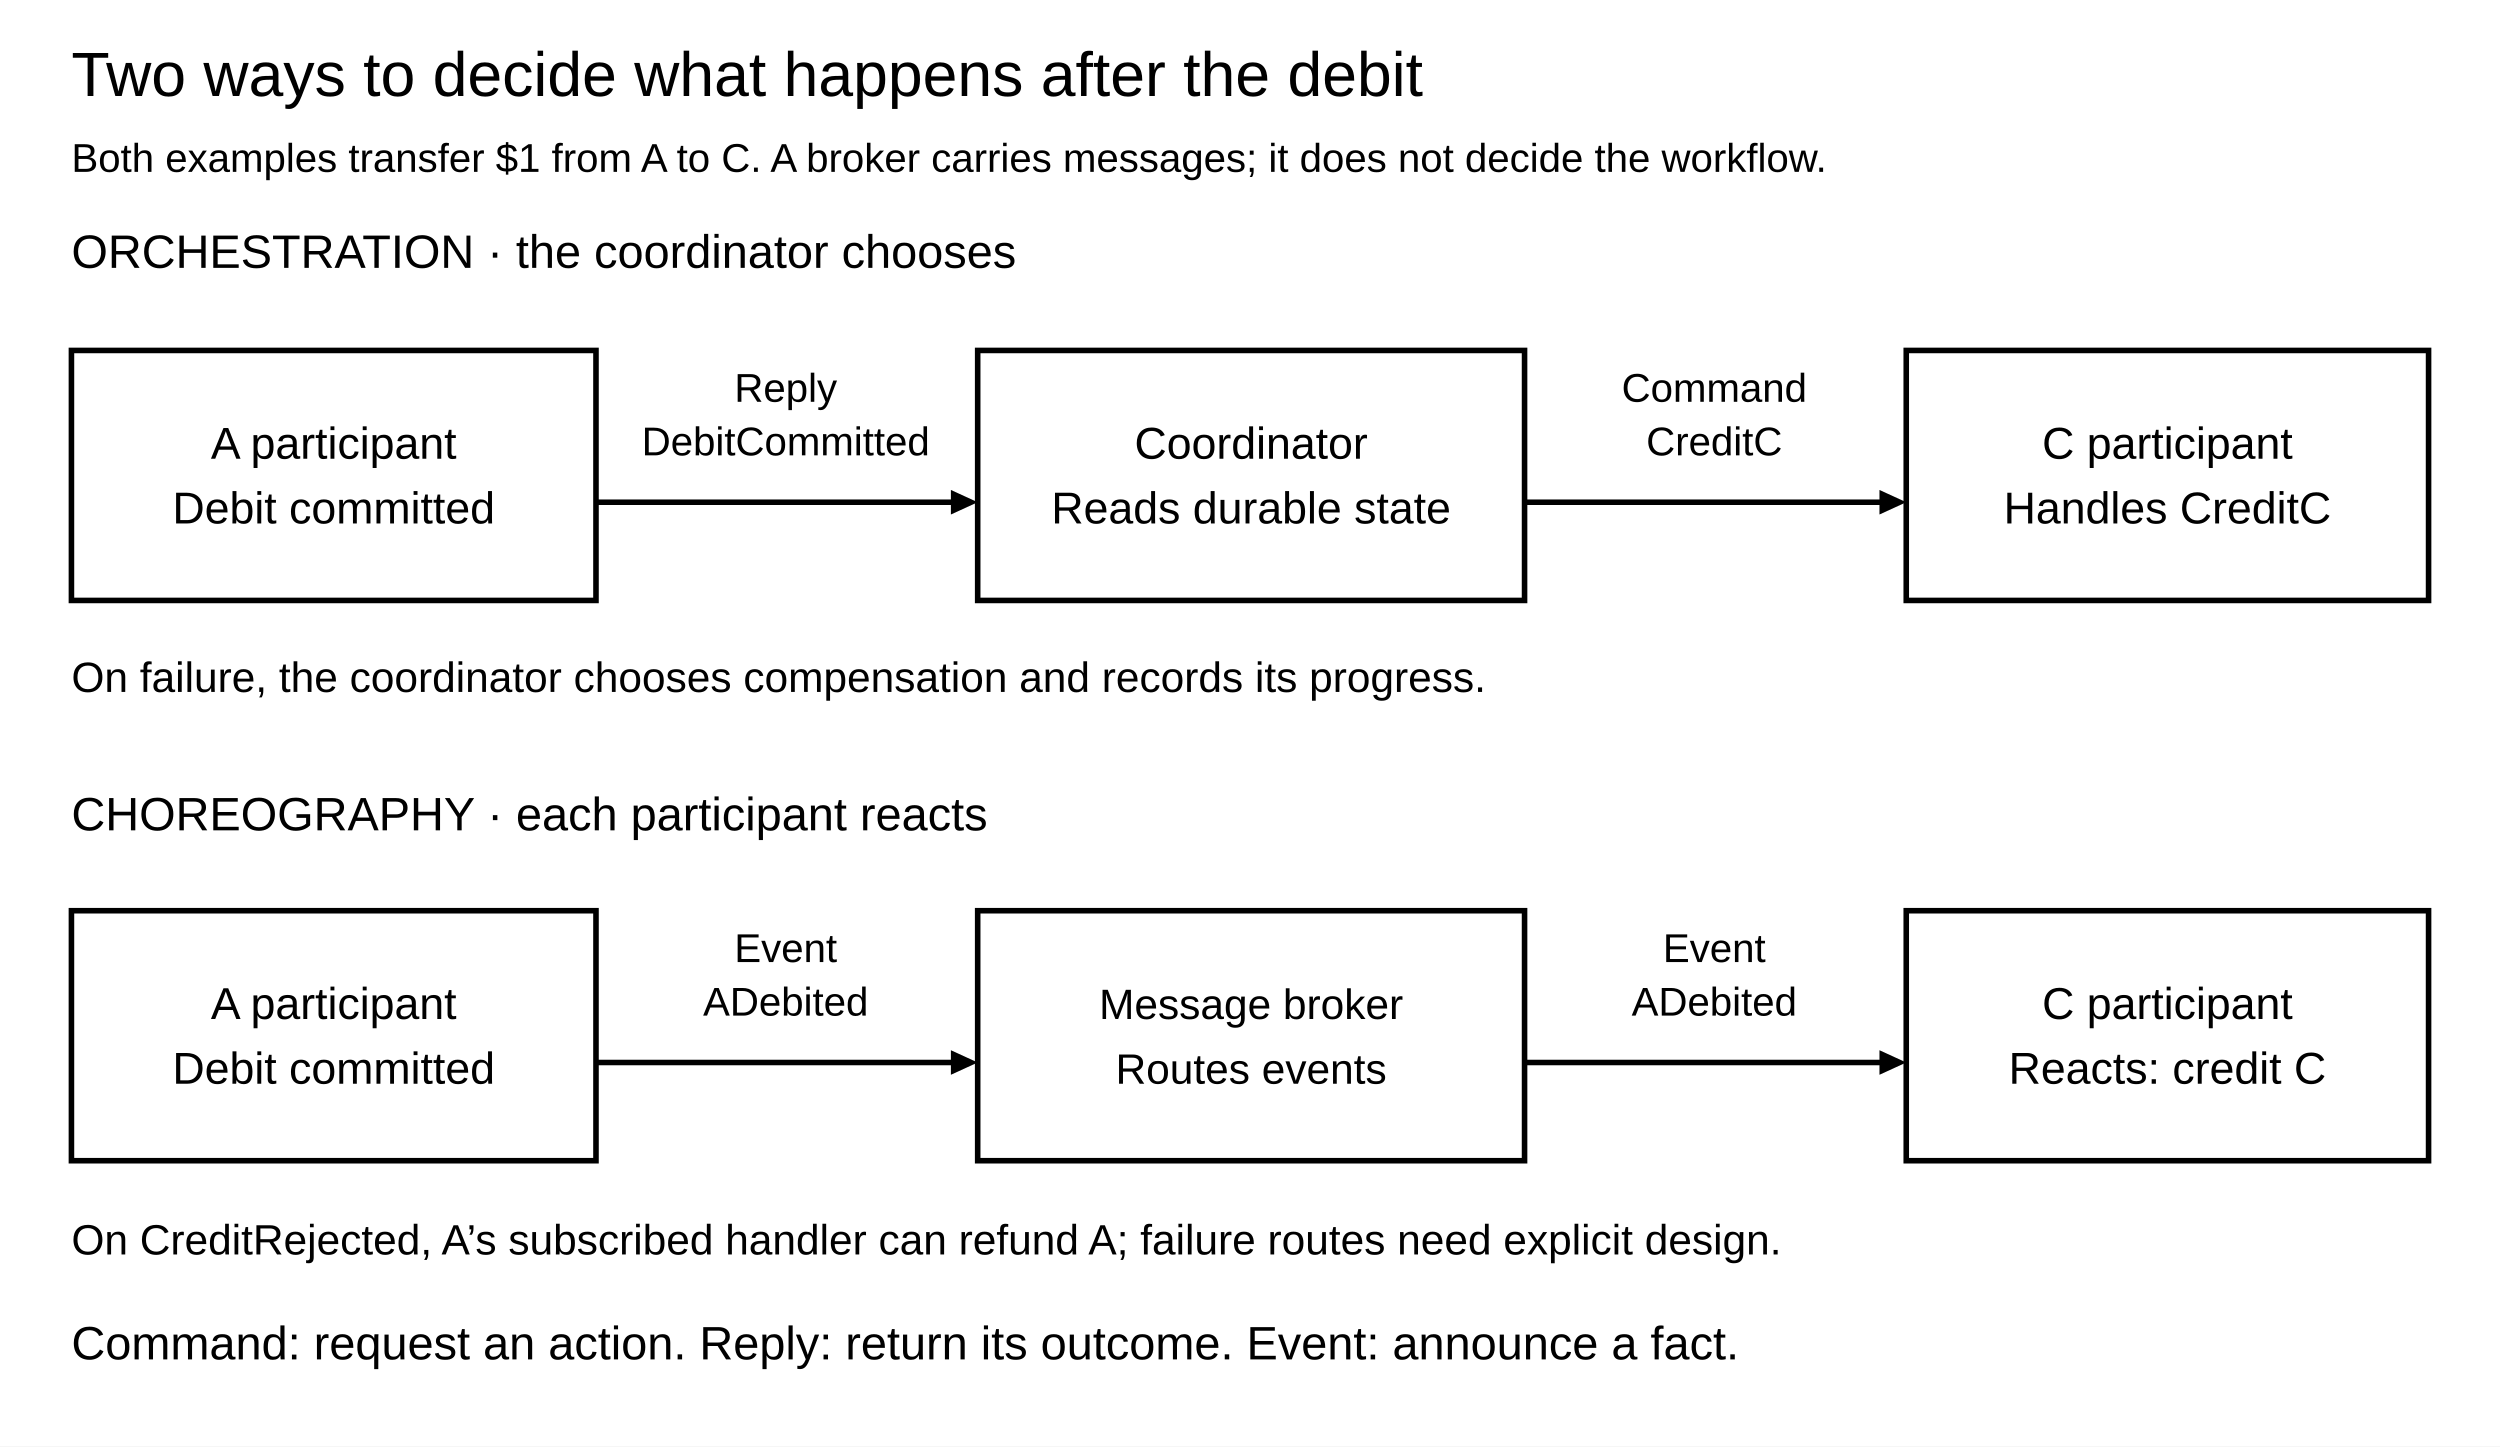
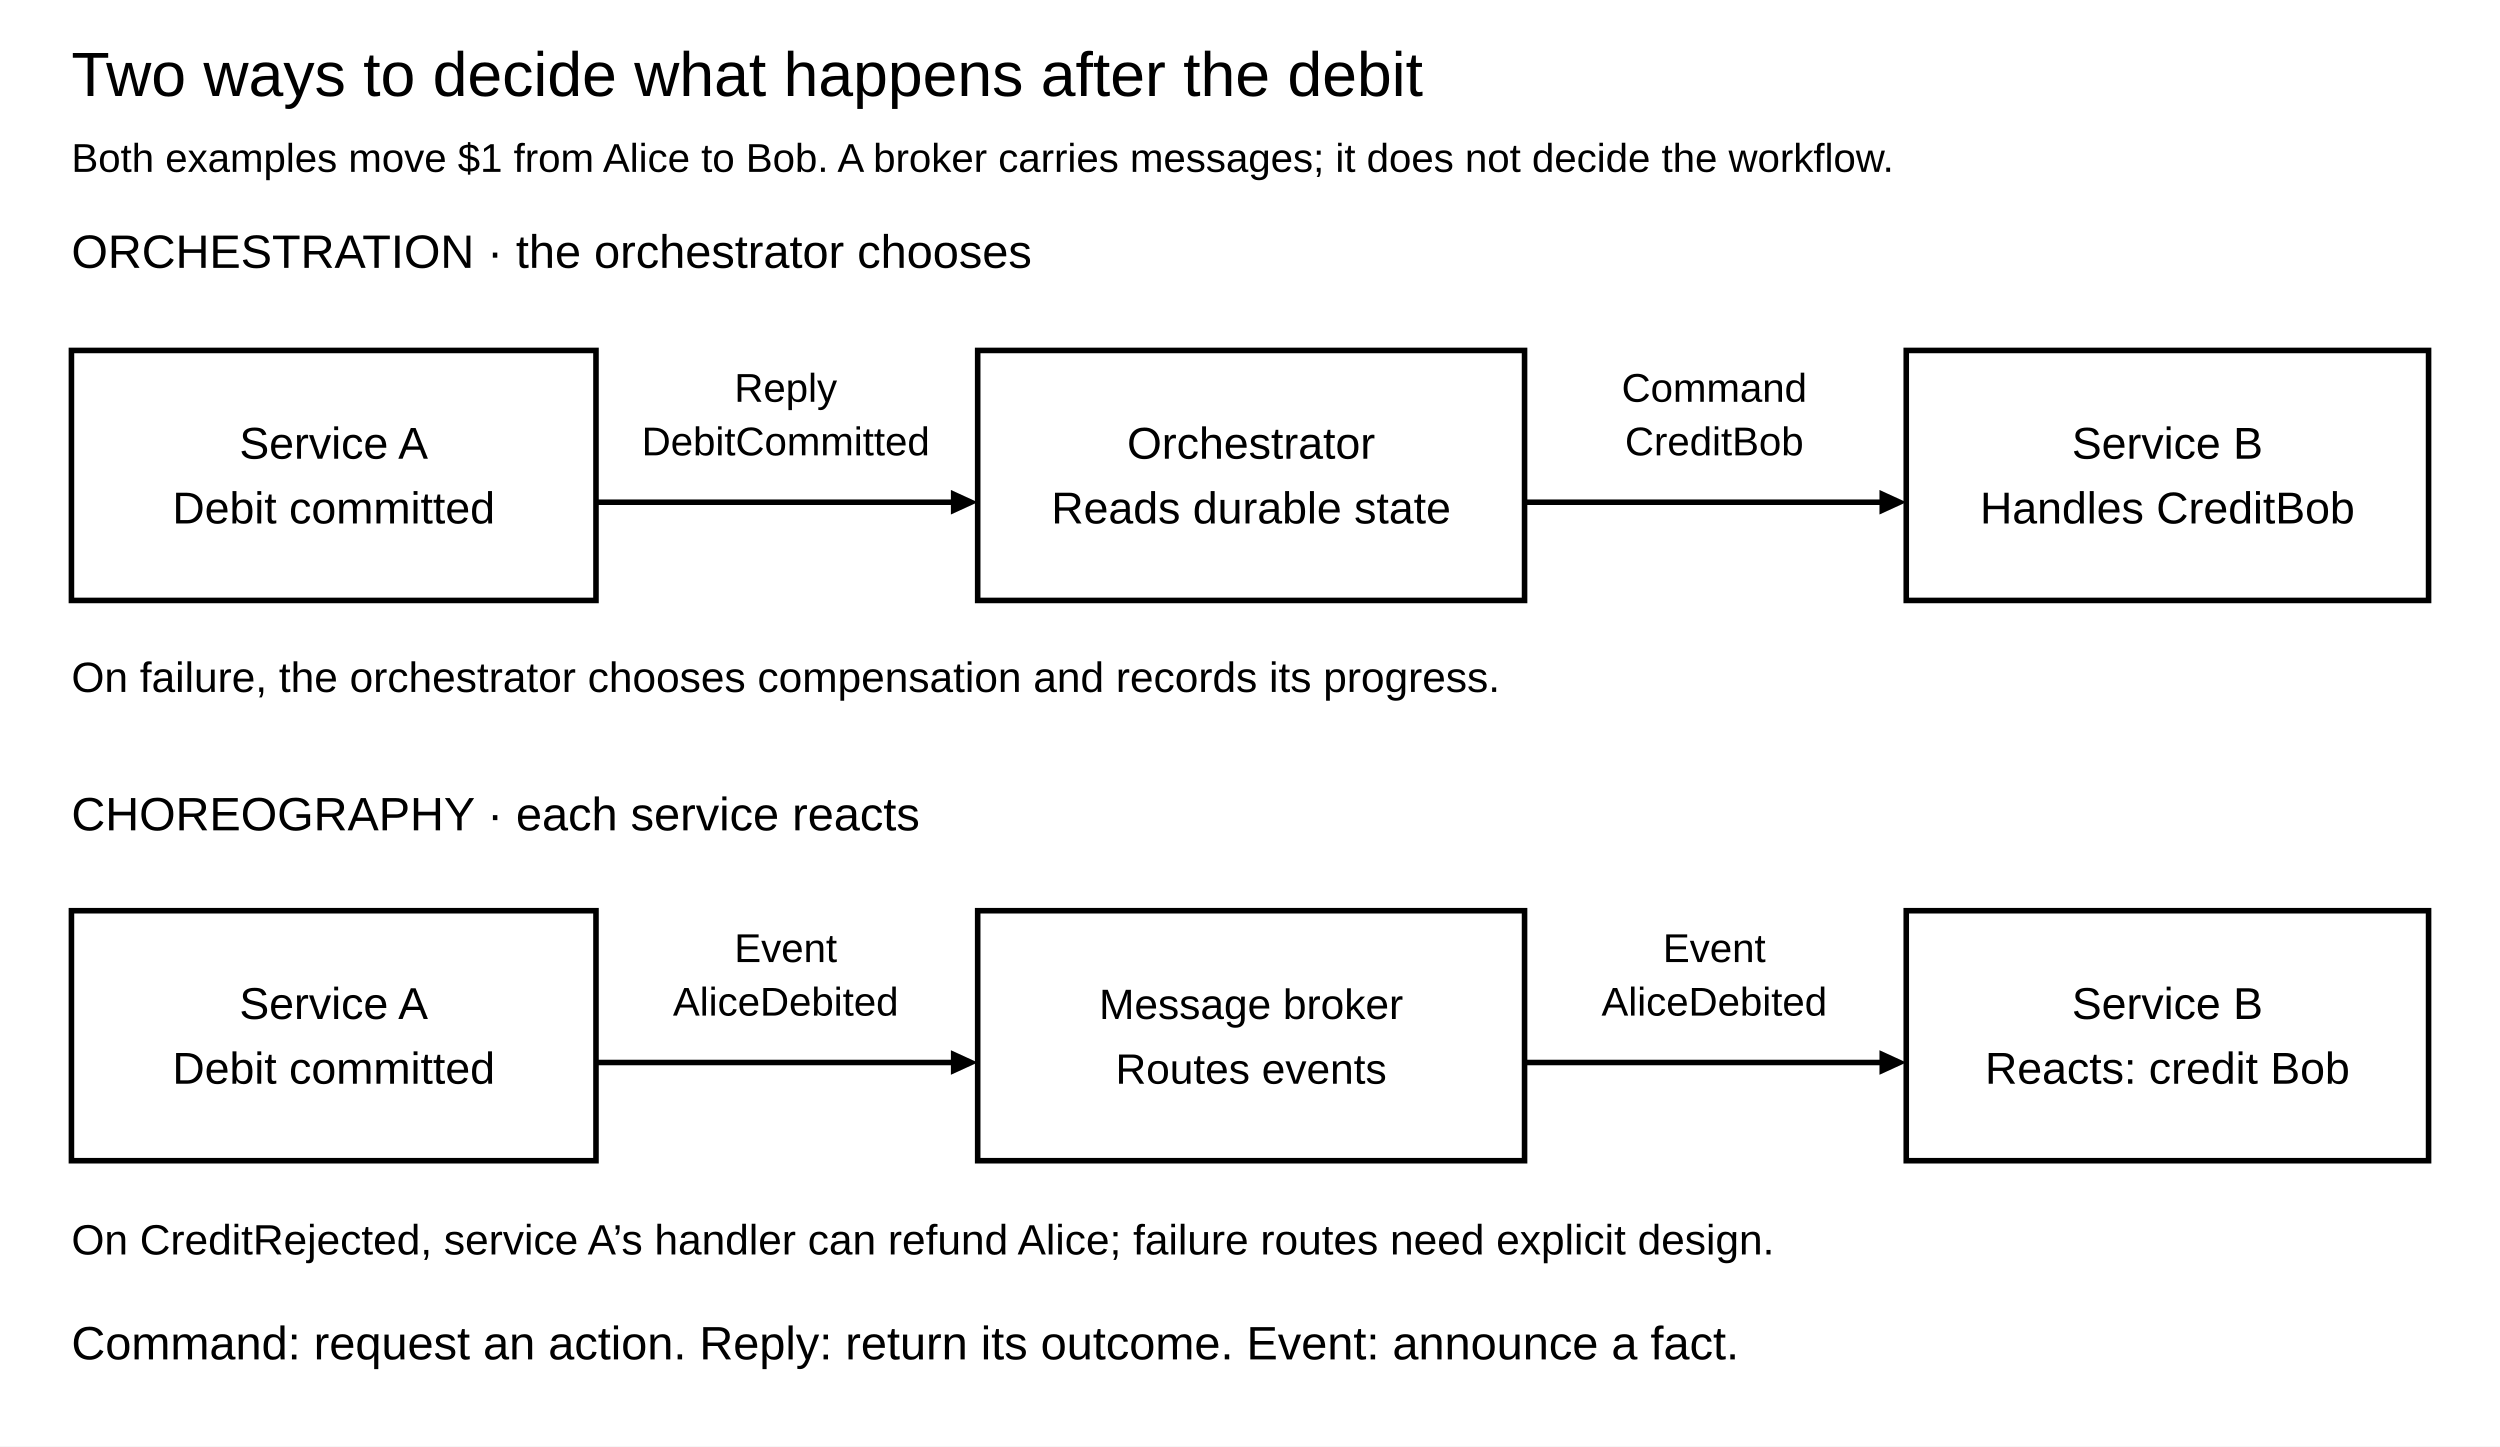
<svg xmlns="http://www.w3.org/2000/svg" width="1120" height="648" viewBox="0 0 1120 648" role="img" aria-labelledby="title desc">
  <defs>
    <style>text{font-family:Arial,Helvetica,"Liberation Sans",sans-serif;fill:#000}.outline{fill:#fff;stroke:#000;stroke-width:2.5}</style>
  </defs>
  <rect width="1120" height="648" fill="#fff" />
  <text x="32" y="43" font-size="28" text-anchor="start" font-weight="400" style="fill:#000">Two ways to decide what happens after the debit</text>
-   <text x="32" y="77" font-size="18" text-anchor="start" font-weight="400" style="fill:#000">Both examples transfer $1 from A to C. A broker carries messages; it does not decide the workflow.</text>
-   <text x="32" y="120" font-size="21" text-anchor="start" font-weight="400" style="fill:#000">ORCHESTRATION · the coordinator chooses</text>
+   <text x="32" y="77" font-size="18" text-anchor="start" font-weight="400" style="fill:#000">Both examples move $1 from Alice to Bob. A broker carries messages; it does not decide the workflow.</text>
+   <text x="32" y="120" font-size="21" text-anchor="start" font-weight="400" style="fill:#000">ORCHESTRATION · the orchestrator chooses</text>
  <rect id="orchestrated-a" x="32" y="157" width="235" height="112" rx="0" fill="#fff" stroke="#000" stroke-width="2.5" />
-   <text x="149.5" y="205.5" font-size="20" text-anchor="middle" font-weight="400" style="fill:#000">A participant</text>
+   <text x="149.5" y="205.5" font-size="20" text-anchor="middle" font-weight="400" style="fill:#000">Service A</text>
  <text x="149.5" y="234.5" font-size="20" text-anchor="middle" font-weight="400" style="fill:#000">Debit committed</text>
  <rect id="orchestrator" x="438" y="157" width="245" height="112" rx="0" fill="#fff" stroke="#000" stroke-width="2.5" />
-   <text x="560.5" y="205.5" font-size="20" text-anchor="middle" font-weight="400" style="fill:#000">Coordinator</text>
+   <text x="560.5" y="205.5" font-size="20" text-anchor="middle" font-weight="400" style="fill:#000">Orchestrator</text>
  <text x="560.5" y="234.5" font-size="20" text-anchor="middle" font-weight="400" style="fill:#000">Reads durable state</text>
  <rect id="orchestrated-c" x="854" y="157" width="234" height="112" rx="0" fill="#fff" stroke="#000" stroke-width="2.5" />
-   <text x="971.0" y="205.5" font-size="20" text-anchor="middle" font-weight="400" style="fill:#000">C participant</text>
-   <text x="971.0" y="234.5" font-size="20" text-anchor="middle" font-weight="400" style="fill:#000">Handles CreditC</text>
+   <text x="971.0" y="205.5" font-size="20" text-anchor="middle" font-weight="400" style="fill:#000">Service B</text>
+   <text x="971.0" y="234.5" font-size="20" text-anchor="middle" font-weight="400" style="fill:#000">Handles CreditBob</text>
  <path id="report-debit-shaft" data-connector="true" d="M267 225 L429 225" fill="none" stroke="#000" stroke-width="2.5" stroke-linejoin="round" />
  <polygon id="report-debit-head" points="438,225 426,230.5 426,219.5" fill="#000" />
  <text x="352" y="180" font-size="18" text-anchor="middle" font-weight="400" style="fill:#000">Reply</text>
  <text x="352" y="204" font-size="18" text-anchor="middle" font-weight="400" style="fill:#000">DebitCommitted</text>
  <path id="instruct-credit-shaft" data-connector="true" d="M683 225 L845 225" fill="none" stroke="#000" stroke-width="2.5" stroke-linejoin="round" />
  <polygon id="instruct-credit-head" points="854,225 842,230.5 842,219.5" fill="#000" />
  <text x="768" y="180" font-size="18" text-anchor="middle" font-weight="400" style="fill:#000">Command</text>
-   <text x="768" y="204" font-size="18" text-anchor="middle" font-weight="400" style="fill:#000">CreditC</text>
-   <text x="32" y="310" font-size="19" text-anchor="start" font-weight="400" style="fill:#000">On failure, the coordinator chooses compensation and records its progress.</text>
-   <text x="32" y="372" font-size="21" text-anchor="start" font-weight="400" style="fill:#000">CHOREOGRAPHY · each participant reacts</text>
+   <text x="768" y="204" font-size="18" text-anchor="middle" font-weight="400" style="fill:#000">CreditBob</text>
+   <text x="32" y="310" font-size="19" text-anchor="start" font-weight="400" style="fill:#000">On failure, the orchestrator chooses compensation and records its progress.</text>
+   <text x="32" y="372" font-size="21" text-anchor="start" font-weight="400" style="fill:#000">CHOREOGRAPHY · each service reacts</text>
  <rect id="choreographed-a" x="32" y="408" width="235" height="112" rx="0" fill="#fff" stroke="#000" stroke-width="2.5" />
-   <text x="149.5" y="456.5" font-size="20" text-anchor="middle" font-weight="400" style="fill:#000">A participant</text>
+   <text x="149.5" y="456.5" font-size="20" text-anchor="middle" font-weight="400" style="fill:#000">Service A</text>
  <text x="149.5" y="485.5" font-size="20" text-anchor="middle" font-weight="400" style="fill:#000">Debit committed</text>
  <rect id="event-broker" x="438" y="408" width="245" height="112" rx="0" fill="#fff" stroke="#000" stroke-width="2.5" />
  <text x="560.5" y="456.5" font-size="19" text-anchor="middle" font-weight="400" style="fill:#000">Message broker</text>
  <text x="560.5" y="485.5" font-size="19" text-anchor="middle" font-weight="400" style="fill:#000">Routes events</text>
  <rect id="choreographed-c" x="854" y="408" width="234" height="112" rx="0" fill="#fff" stroke="#000" stroke-width="2.5" />
-   <text x="971.0" y="456.5" font-size="20" text-anchor="middle" font-weight="400" style="fill:#000">C participant</text>
-   <text x="971.0" y="485.5" font-size="20" text-anchor="middle" font-weight="400" style="fill:#000">Reacts: credit C</text>
+   <text x="971.0" y="456.5" font-size="20" text-anchor="middle" font-weight="400" style="fill:#000">Service B</text>
+   <text x="971.0" y="485.5" font-size="20" text-anchor="middle" font-weight="400" style="fill:#000">Reacts: credit Bob</text>
  <path id="publish-debit-event-shaft" data-connector="true" d="M267 476 L429 476" fill="none" stroke="#000" stroke-width="2.5" stroke-linejoin="round" />
  <polygon id="publish-debit-event-head" points="438,476 426,481.5 426,470.5" fill="#000" />
  <text x="352" y="431" font-size="18" text-anchor="middle" font-weight="400" style="fill:#000">Event</text>
-   <text x="352" y="455" font-size="18" text-anchor="middle" font-weight="400" style="fill:#000">ADebited</text>
+   <text x="352" y="455" font-size="18" text-anchor="middle" font-weight="400" style="fill:#000">AliceDebited</text>
  <path id="deliver-debit-event-shaft" data-connector="true" d="M683 476 L845 476" fill="none" stroke="#000" stroke-width="2.5" stroke-linejoin="round" />
  <polygon id="deliver-debit-event-head" points="854,476 842,481.5 842,470.5" fill="#000" />
  <text x="768" y="431" font-size="18" text-anchor="middle" font-weight="400" style="fill:#000">Event</text>
-   <text x="768" y="455" font-size="18" text-anchor="middle" font-weight="400" style="fill:#000">ADebited</text>
-   <text x="32" y="562" font-size="19" text-anchor="start" font-weight="400" style="fill:#000">On CreditRejected, A’s subscribed handler can refund A; failure routes need explicit design.</text>
+   <text x="768" y="455" font-size="18" text-anchor="middle" font-weight="400" style="fill:#000">AliceDebited</text>
+   <text x="32" y="562" font-size="19" text-anchor="start" font-weight="400" style="fill:#000">On CreditRejected, service A’s handler can refund Alice; failure routes need explicit design.</text>
  <text x="32" y="609" font-size="21" text-anchor="start" font-weight="400" style="fill:#000">Command: request an action. Reply: return its outcome. Event: announce a fact.</text>
</svg>
